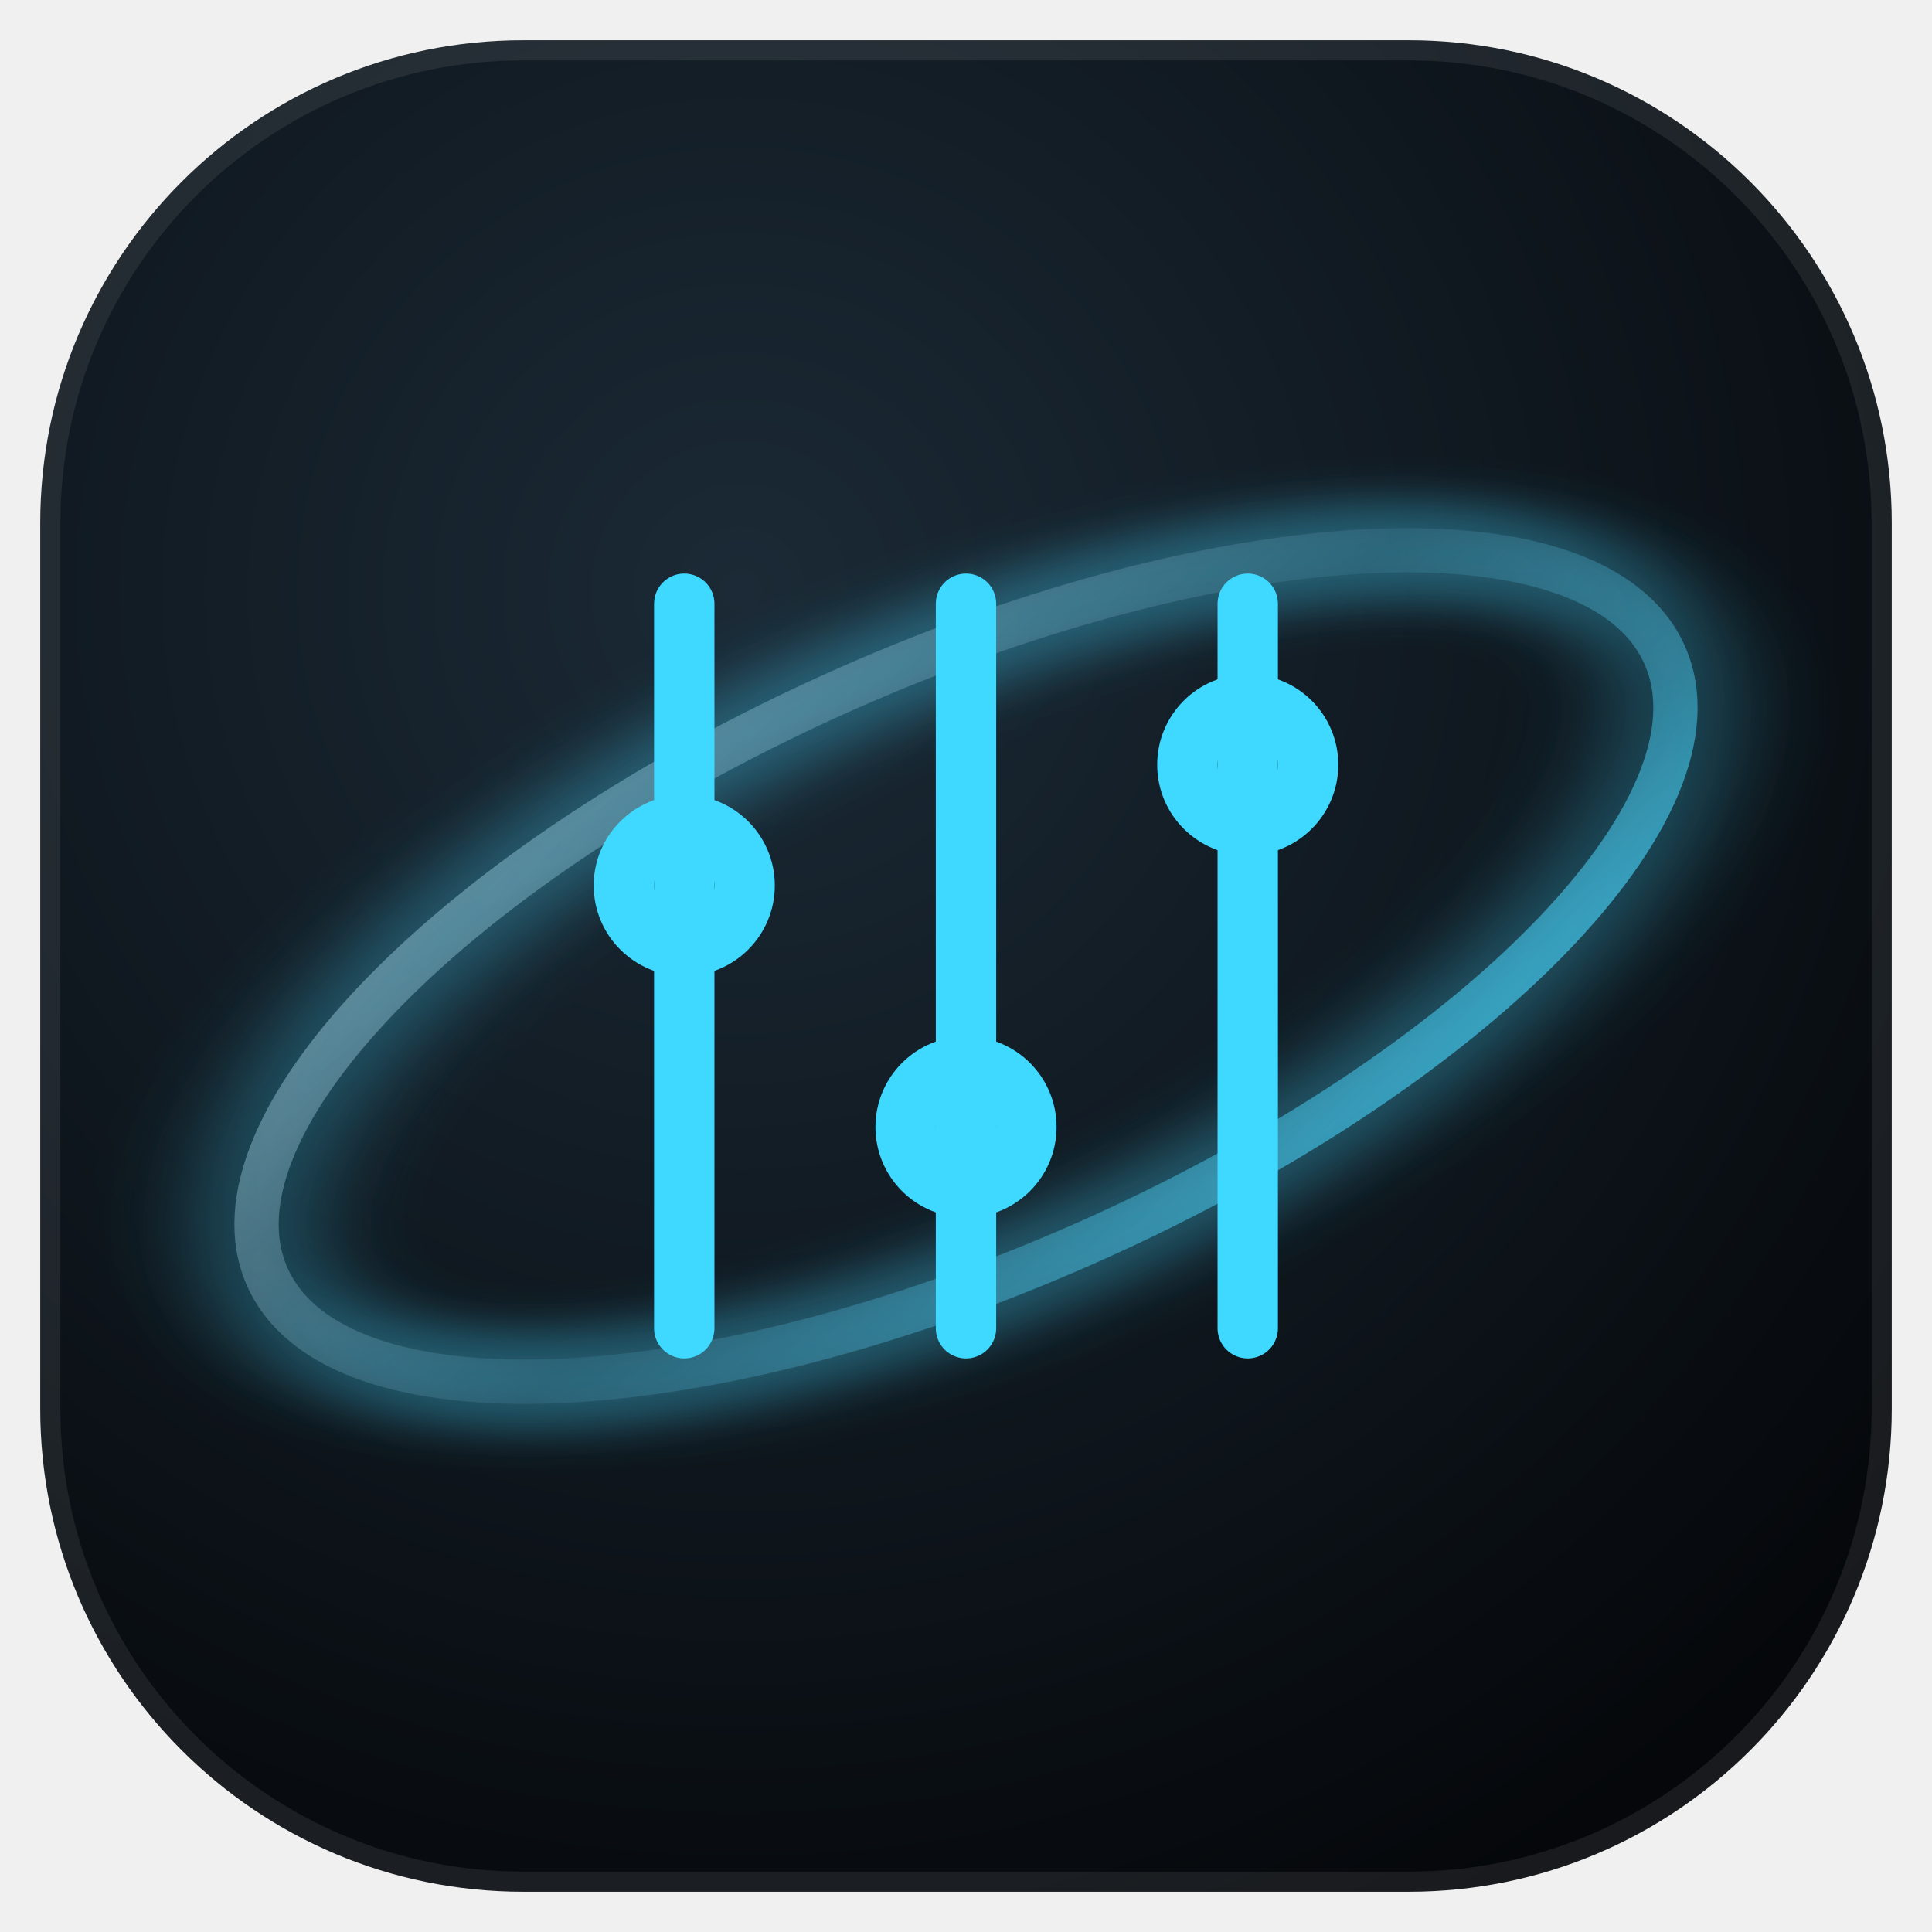
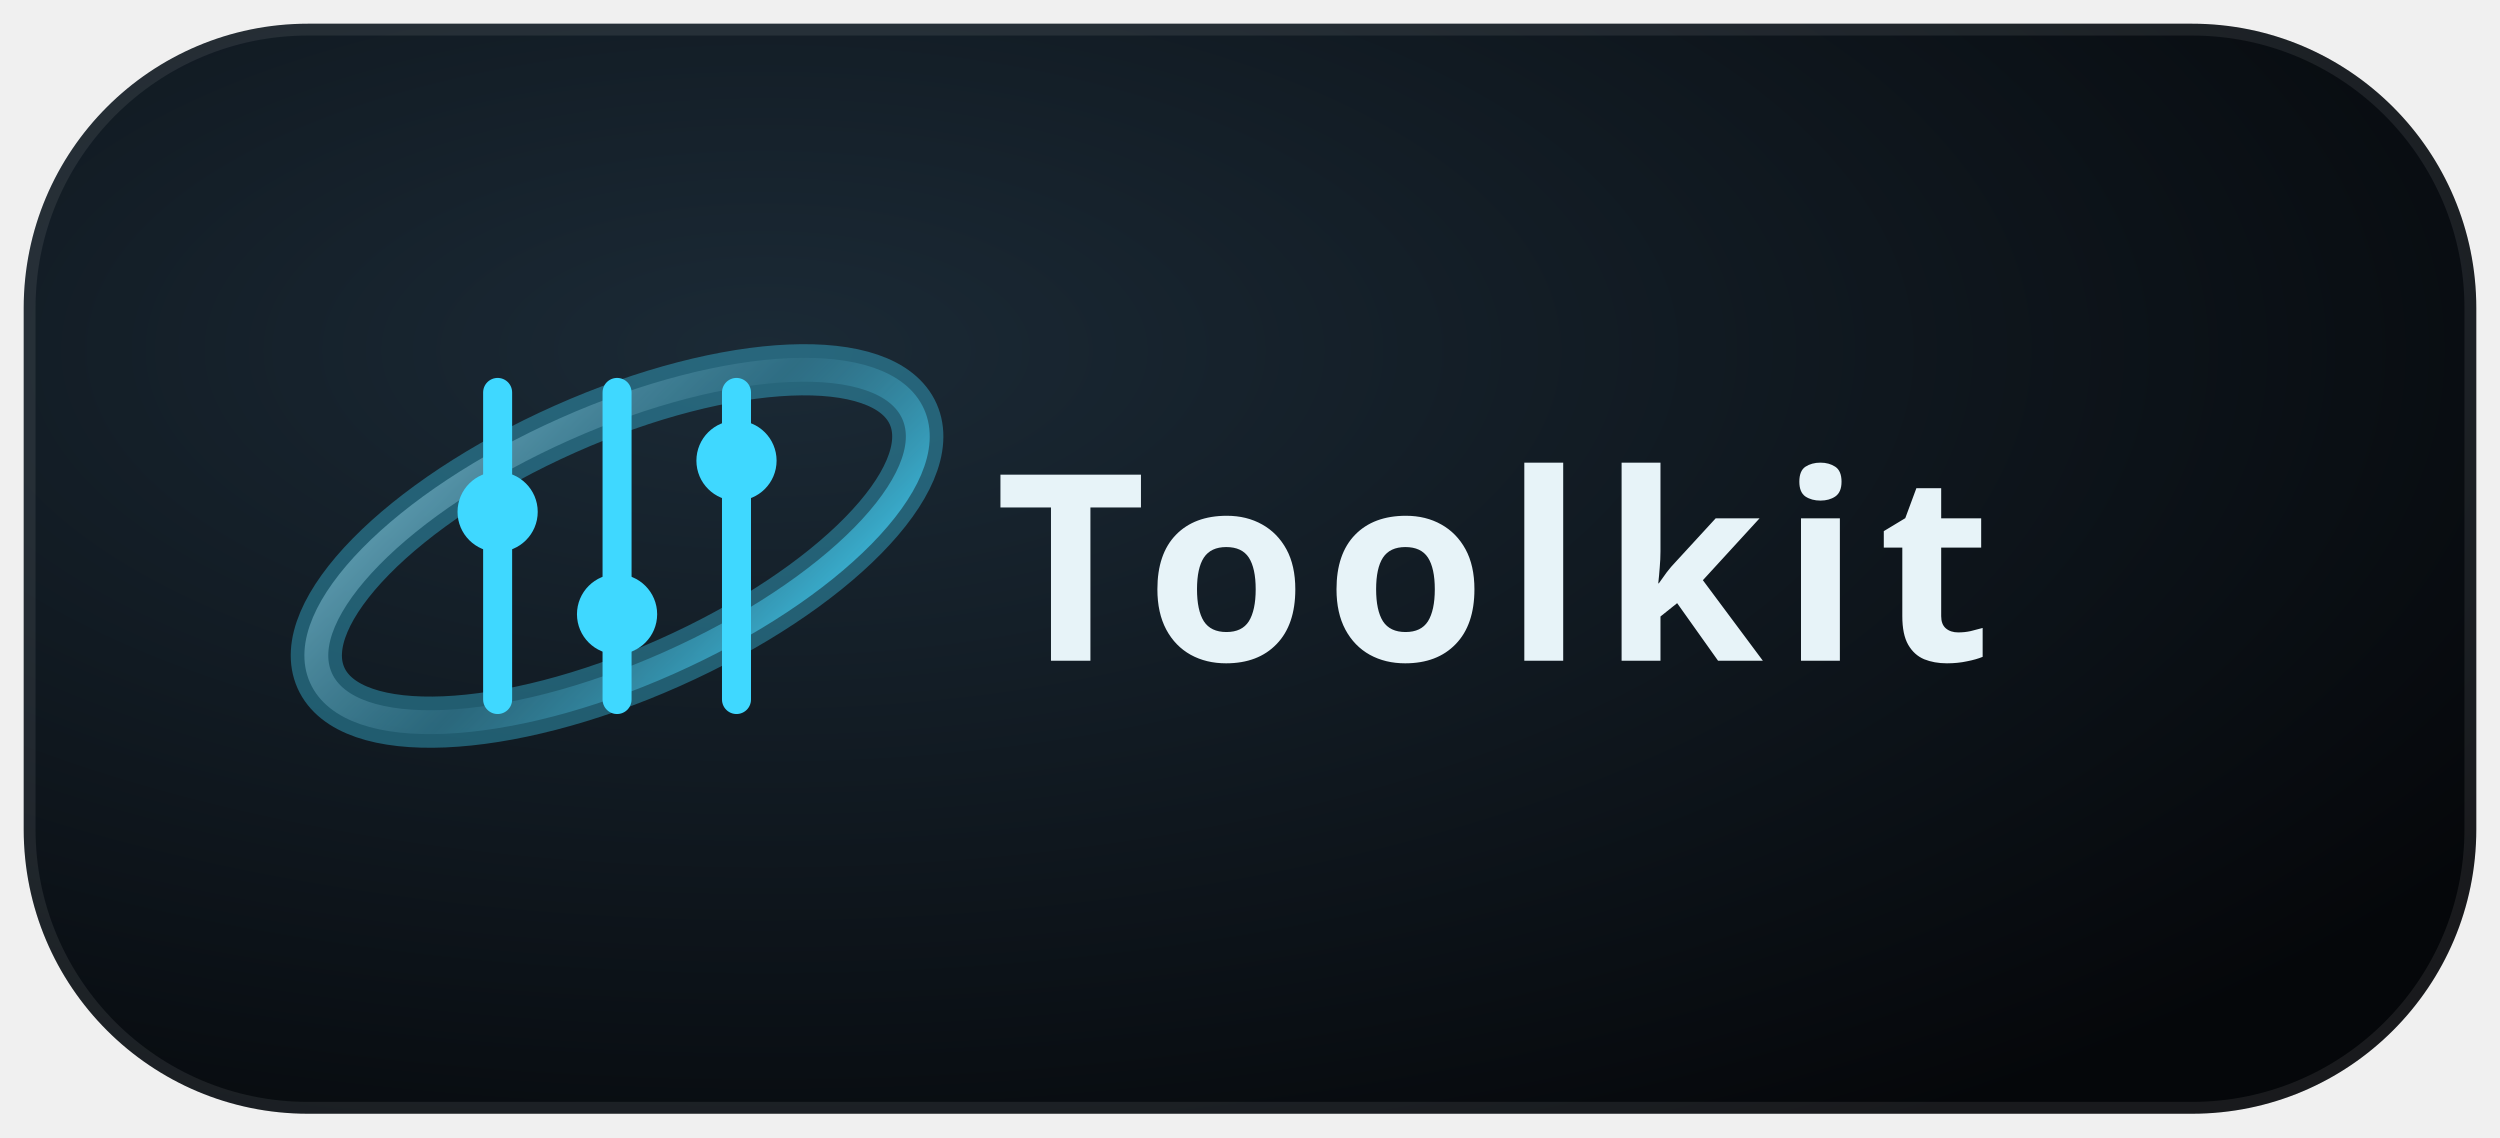
- <svg xmlns="http://www.w3.org/2000/svg" viewBox="0 0 96 96" role="img" aria-label="Toolkit">
+ <svg xmlns="http://www.w3.org/2000/svg" viewBox="0 0 211 96" role="img" aria-label="Toolkit">
  <defs>
-     <radialGradient id="glass" cx="38%" cy="30%" r="80%">
+     <radialGradient id="glass-toolkit" cx="30%" cy="30%" r="85%">
      <stop offset="0" stop-color="#1b2a36" />
      <stop offset="1" stop-color="#05070a" />
    </radialGradient>
-     <linearGradient id="ring" x1="0" y1="0" x2="1" y2="1">
+     <linearGradient id="ring-toolkit" x1="0" y1="0" x2="1" y2="1">
      <stop offset="0" stop-color="#d9e6ee" stop-opacity="0.55" />
      <stop offset="0.5" stop-color="#3a4a57" stop-opacity="0.35" />
      <stop offset="1" stop-color="#3fd8ff" stop-opacity="0.9" />
    </linearGradient>
  </defs>
-   <rect x="2" y="2" width="92" height="92" rx="24" fill="url(#glass)" />
-   <rect x="2.5" y="2.5" width="91" height="91" rx="23.5" fill="none" stroke="#ffffff" stroke-opacity="0.08" />
-   <ellipse cx="48" cy="48" rx="38" ry="15" transform="rotate(-24 48 48)" fill="none" stroke="url(#ring)" stroke-width="2.2" />
-   <ellipse cx="48" cy="48" rx="38" ry="15" transform="rotate(-24 48 48)" fill="none" stroke="#3fd8ff" stroke-opacity="0.35" stroke-width="5" stroke-linecap="round" style="filter:blur(2px)" />
-   <g fill="none" stroke="#3fd8ff" stroke-width="3" stroke-linecap="round" stroke-linejoin="round">
-     <path d="M34 30v36M48 30v36M62 30v36" />
-     <circle cx="34" cy="44" r="3" />
-     <circle cx="48" cy="56" r="3" />
-     <circle cx="62" cy="38" r="3" />
+   <rect x="2" y="2" width="207" height="92" rx="24" fill="url(#glass-toolkit)" />
+   <rect x="2.5" y="2.5" width="206" height="91" rx="23.5" fill="none" stroke="#ffffff" stroke-opacity="0.08" />
+   <g transform="translate(6 0) scale(0.72) translate(16 16)">
+     <ellipse cx="48" cy="48" rx="38" ry="15" transform="rotate(-24 48 48)" fill="none" stroke="url(#ring-toolkit)" stroke-width="2.8" />
+     <ellipse cx="48" cy="48" rx="38" ry="15" transform="rotate(-24 48 48)" fill="none" stroke="#3fd8ff" stroke-opacity="0.35" stroke-width="6" stroke-linecap="round" />
+     <g fill="none" stroke="#3fd8ff" stroke-width="3.4" stroke-linecap="round" stroke-linejoin="round">
+       <path d="M34 30v36M48 30v36M62 30v36" />
+       <circle cx="34" cy="44" r="3" />
+       <circle cx="48" cy="56" r="3" />
+       <circle cx="62" cy="38" r="3" />
+     </g>
  </g>
+   <text x="84" y="48" dominant-baseline="middle" font-family="Orbitron, 'Segoe UI', system-ui, sans-serif" font-size="22" font-weight="600" letter-spacing="1.5" fill="#e7f3f8">Toolkit</text>
</svg>
